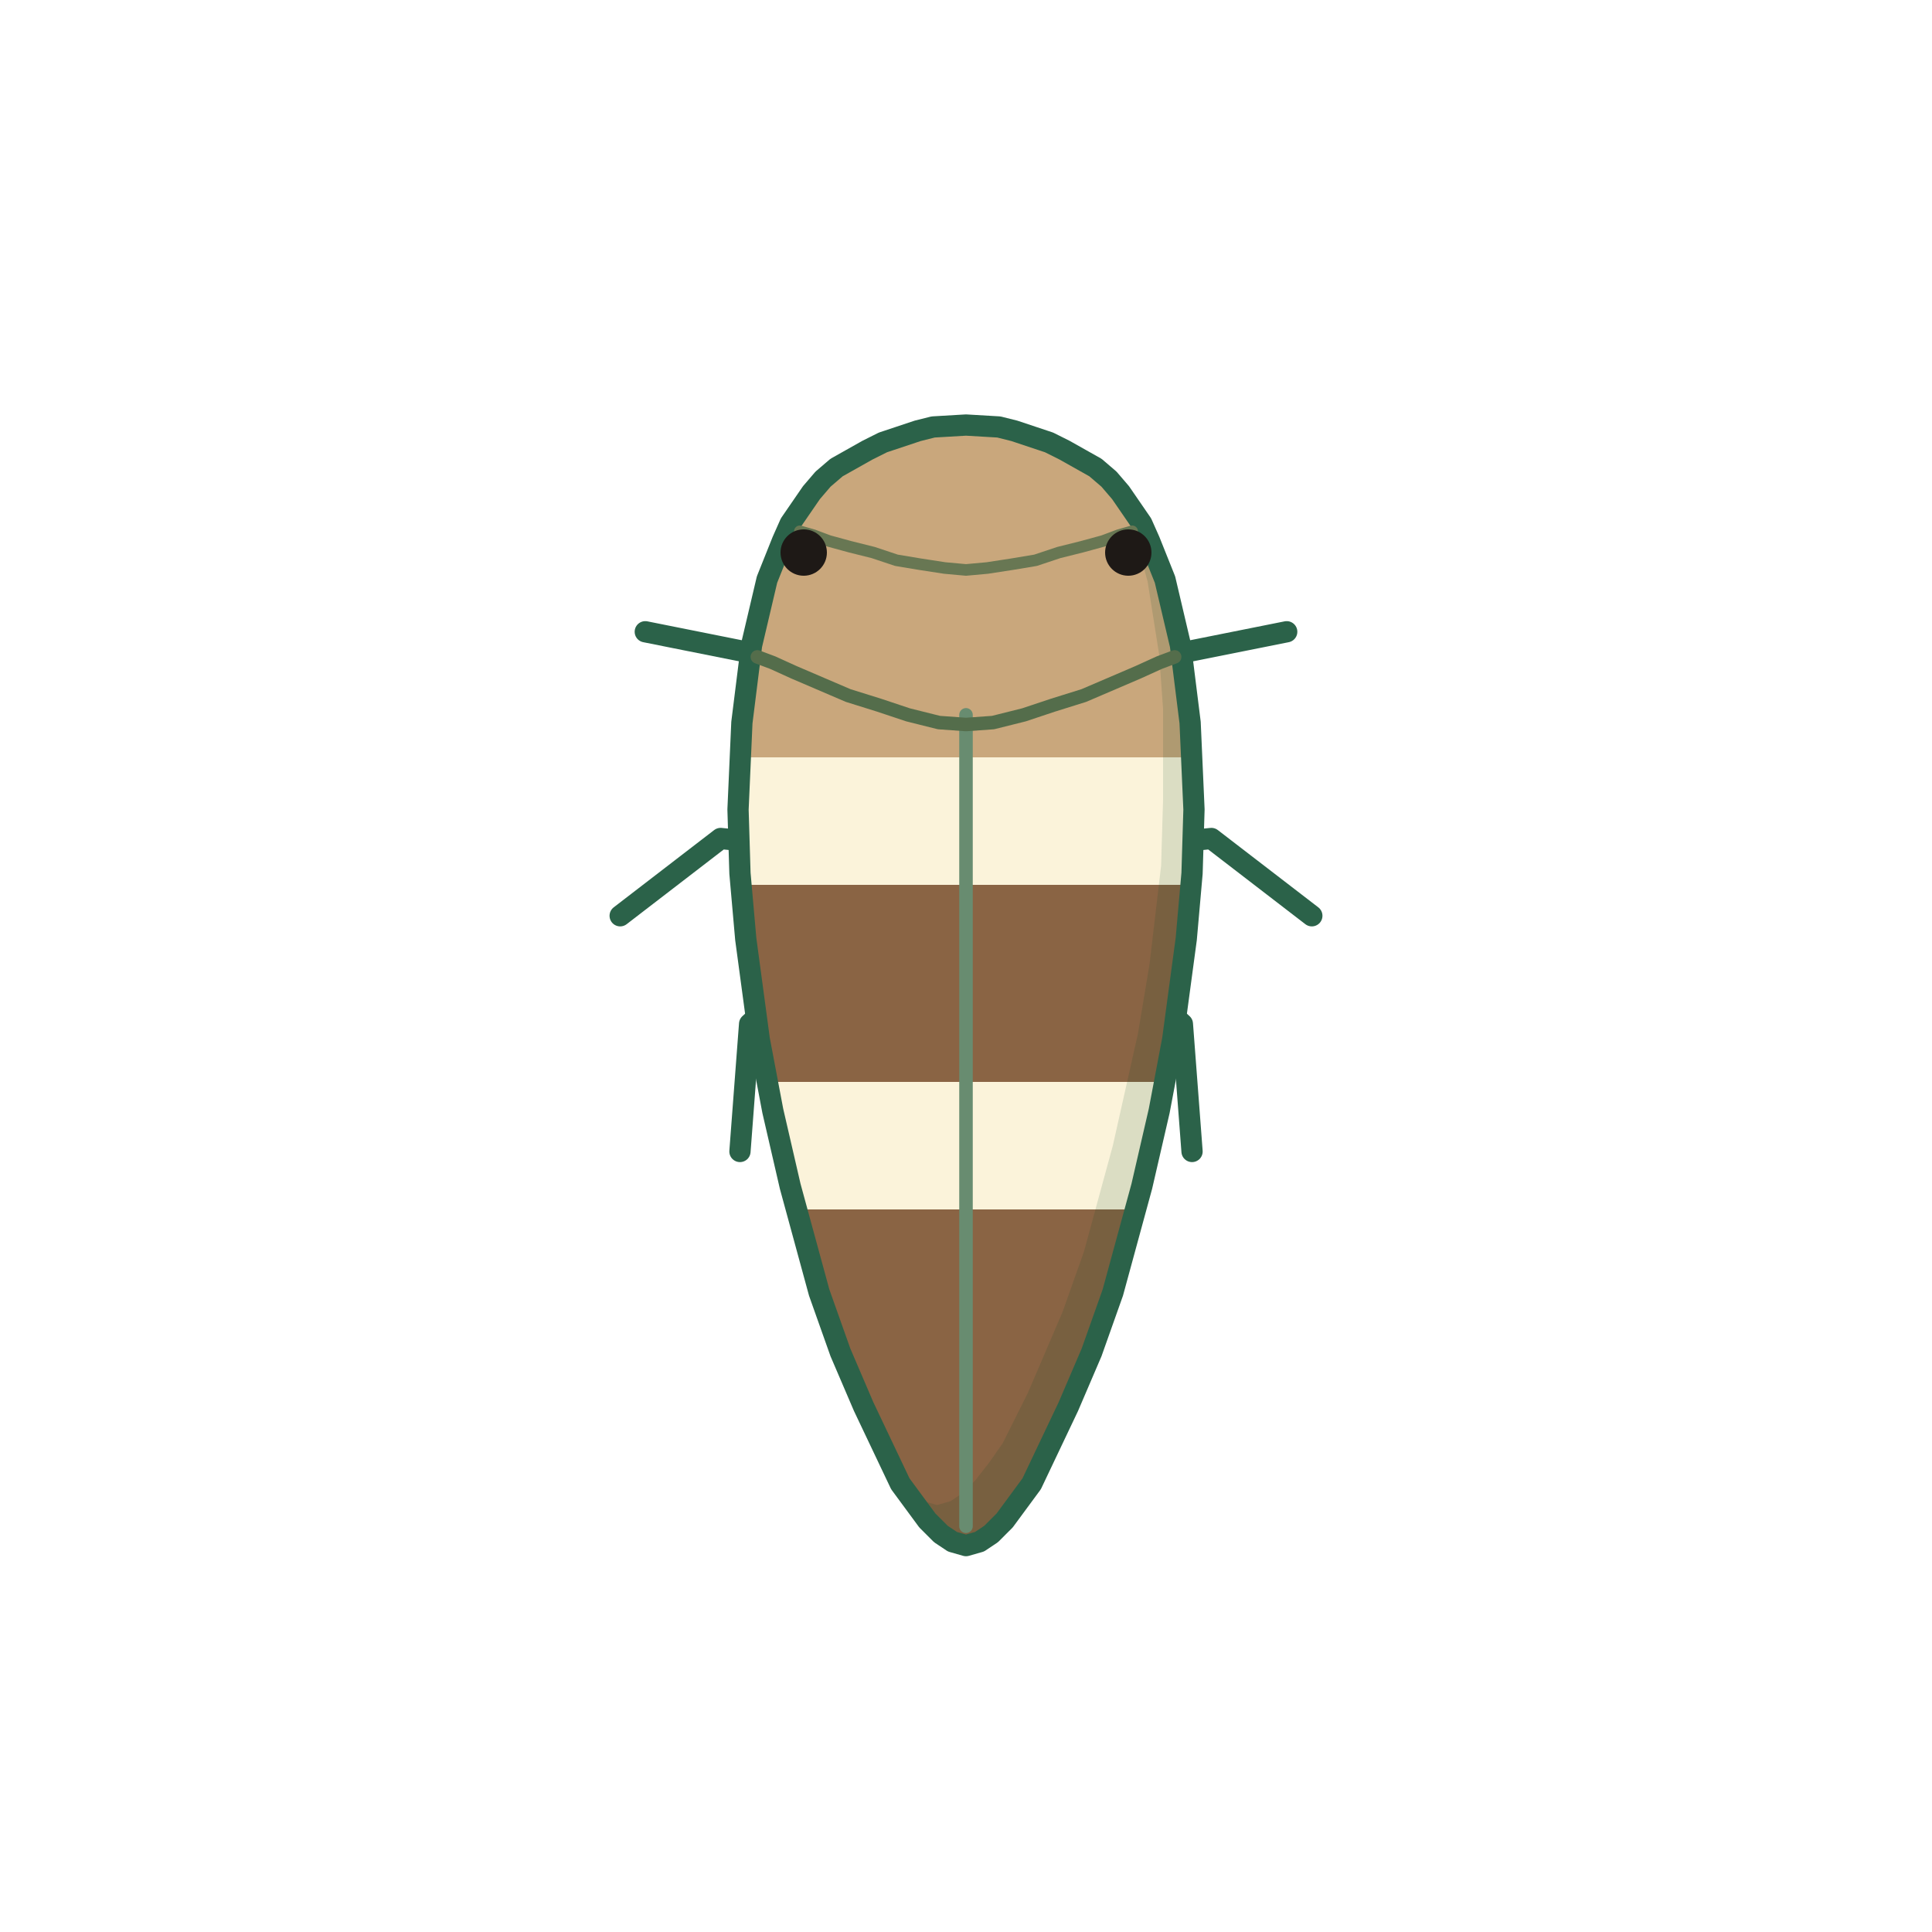
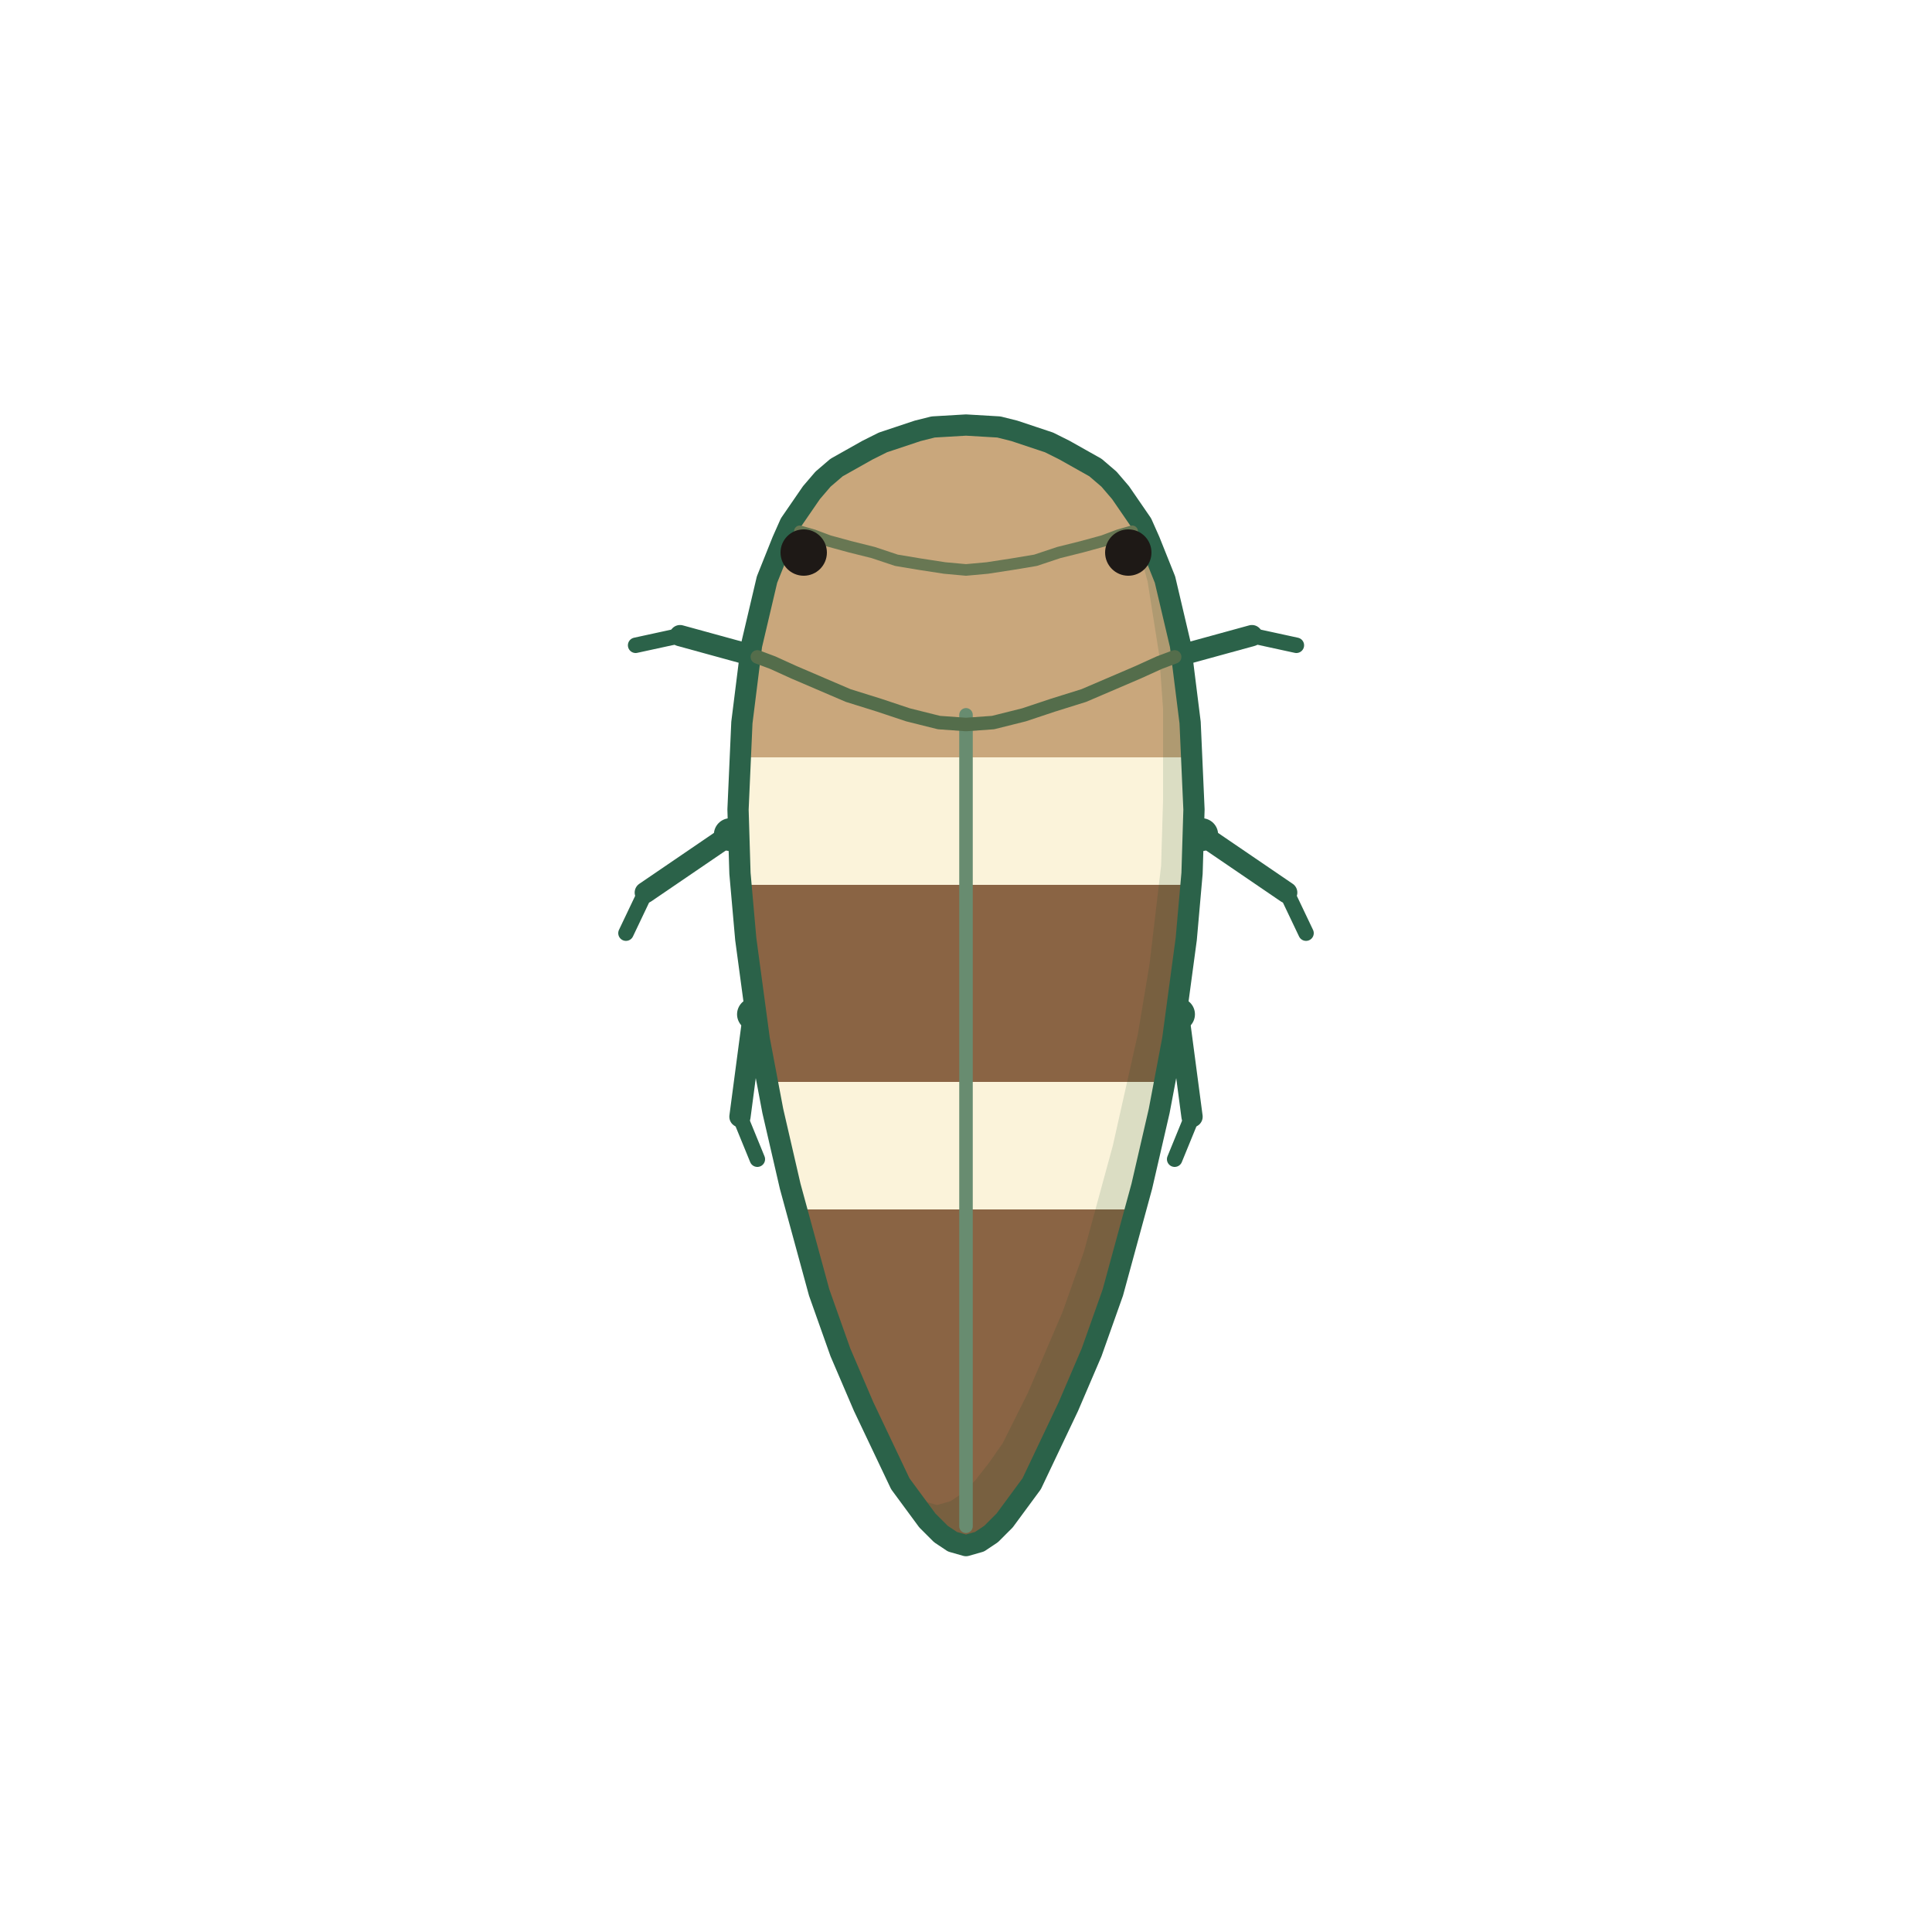
<svg xmlns="http://www.w3.org/2000/svg" width="100" height="100" viewBox="0 0 100 100">
  <g stroke-linecap="round" stroke-linejoin="round">
-     <path d="M56.8,39 L60.1,34 L66.6,32.7" fill="none" stroke="#2B6249" stroke-width="1.1" />
-     <path d="M56.8,44 L62.7,43.4 L67.9,47.4" fill="none" stroke="#2B6249" stroke-width="1.1" />
-     <path d="M56.8,49 L61.2,53 L61.7,59.6" fill="none" stroke="#2B6249" stroke-width="1.1" />
-     <path d="M43.2,39 L39.9,34 L33.4,32.7" fill="none" stroke="#2B6249" stroke-width="1.1" />
-     <path d="M43.2,44 L37.3,43.4 L32.1,47.4" fill="none" stroke="#2B6249" stroke-width="1.1" />
-     <path d="M43.2,49 L38.8,53 L38.3,59.6" fill="none" stroke="#2B6249" stroke-width="1.1" />
+     <path d="M56.8,39 L59.7,34.3" fill="none" stroke="#2B6249" stroke-width="1.7" />
+     <path d="M59.7,34.3 L64.8,32.9" fill="none" stroke="#2B6249" stroke-width="1.1" />
+     <path d="M64.8,32.9 L67.1,33.4" fill="none" stroke="#2B6249" stroke-width="0.8" />
+     <path d="M56.8,44 L62.2,43.2" fill="none" stroke="#2B6249" stroke-width="1.7" />
+     <path d="M62.2,43.2 L66.6,46.2" fill="none" stroke="#2B6249" stroke-width="1.1" />
+     <path d="M66.6,46.2 L67.6,48.3" fill="none" stroke="#2B6249" stroke-width="0.8" />
+     <path d="M56.8,49 L61,52.5" fill="none" stroke="#2B6249" stroke-width="1.7" />
+     <path d="M61,52.5 L61.7,57.8" fill="none" stroke="#2B6249" stroke-width="1.1" />
+     <path d="M61.7,57.8 L60.8,60" fill="none" stroke="#2B6249" stroke-width="0.8" />
+     <path d="M43.2,39 L40.3,34.3" fill="none" stroke="#2B6249" stroke-width="1.7" />
+     <path d="M40.3,34.3 L35.2,32.9" fill="none" stroke="#2B6249" stroke-width="1.1" />
+     <path d="M35.2,32.9 L32.9,33.4" fill="none" stroke="#2B6249" stroke-width="0.8" />
+     <path d="M43.2,44 L37.8,43.2" fill="none" stroke="#2B6249" stroke-width="1.7" />
+     <path d="M37.8,43.2 L33.4,46.2" fill="none" stroke="#2B6249" stroke-width="1.1" />
+     <path d="M33.4,46.2 L32.4,48.3" fill="none" stroke="#2B6249" stroke-width="0.8" />
+     <path d="M43.2,49 L39,52.5" fill="none" stroke="#2B6249" stroke-width="1.7" />
+     <path d="M39,52.5 L38.3,57.8" fill="none" stroke="#2B6249" stroke-width="1.1" />
+     <path d="M38.3,57.8 L39.2,60" fill="none" stroke="#2B6249" stroke-width="0.8" />
    <path d="M50,22 L51.7,22.1 L52.5,22.3 L54.3,22.9 L55.1,23.3 L56.7,24.2 L57.4,24.8 L58,25.5 L59.1,27.1 L59.5,28 L60.3,30 L61.1,33.4 L61.6,37.4 L61.8,41.9 L61.7,45.2 L61.4,48.6 L60.7,53.8 L60,57.5 L59.1,61.4 L57.6,66.9 L56.5,70 L55.3,72.8 L53.4,76.8 L52,78.7 L51.3,79.4 L50.7,79.8 L50,80 L49.3,79.8 L48.7,79.4 L48,78.7 L46.6,76.8 L44.7,72.8 L43.5,70 L42.4,66.9 L40.9,61.4 L40,57.5 L39.3,53.8 L38.6,48.6 L38.3,45.2 L38.2,41.9 L38.4,37.4 L38.9,33.4 L39.7,30 L40.5,28 L40.9,27.1 L42,25.5 L42.6,24.8 L43.3,24.2 L44.9,23.3 L45.7,22.9 L47.5,22.3 L48.3,22.1 Z" fill="#C9A77C" stroke="none" />
    <path d="M38.3,39.2 L61.7,39.2 L61.8,41.9 L61.6,45.8 L38.4,45.8 L38.2,41.9 Z" fill="#FBF3DA" stroke="none" />
    <path d="M39.7,56 L60.3,56 L58.8,62.6 L41.2,62.6 Z" fill="#FBF3DA" stroke="none" />
    <path d="M38.4,45.8 L61.6,45.8 L61.2,50.3 L60.3,56 L39.7,56 L38.8,50.3 Z" fill="#8A6444" stroke="none" />
    <path d="M41.2,62.6 L58.8,62.6 L58.1,65.1 L57,68.5 L55.9,71.4 L54.7,74.2 L53.4,76.8 L52.7,77.8 L52,78.7 L51.3,79.4 L50.7,79.8 L50,80 L49.3,79.8 L48.7,79.4 L48,78.7 L47.3,77.8 L46,75.5 L44.7,72.8 L43,68.5 L41.9,65.1 Z" fill="#8A6444" stroke="none" />
    <path d="M46.6,76.8 L47.2,77.3 L47.8,77.7 L48.5,77.9 L49.2,77.7 L49.8,77.3 L50.5,76.6 L51.2,75.7 L51.9,74.7 L53.2,72.1 L55,67.9 L56.1,64.8 L57.6,59.3 L58.9,53.5 L59.5,49.9 L60.1,44.8 L60.2,41.4 L60.2,36.7 L60,33.9 L59.4,30.1 L58.8,27.9 L58.4,26.8 L57.6,25.1 L58.6,26.2 L59.1,27.1 L59.5,28 L60.3,30 L61.1,33.4 L61.6,37.4 L61.8,41.9 L61.6,46.9 L61,52 L60.4,55.6 L59.1,61.4 L57.6,66.9 L56.5,70 L55.3,72.8 L53.4,76.8 L52,78.7 L51.3,79.4 L50.7,79.8 L50,80 L49.3,79.8 L48.7,79.4 L48,78.7 Z" fill="#06472A" fill-opacity="0.13" stroke="none" />
    <path d="M50,22 L51.7,22.1 L52.5,22.3 L54.3,22.9 L55.1,23.3 L56.7,24.2 L57.4,24.8 L58,25.5 L59.1,27.1 L59.5,28 L60.3,30 L61.1,33.4 L61.6,37.4 L61.8,41.9 L61.7,45.2 L61.4,48.6 L60.7,53.8 L60,57.5 L59.1,61.4 L57.6,66.9 L56.5,70 L55.3,72.8 L53.4,76.8 L52,78.7 L51.3,79.4 L50.7,79.8 L50,80 L49.3,79.8 L48.7,79.4 L48,78.7 L46.6,76.8 L44.7,72.8 L43.5,70 L42.4,66.9 L40.9,61.4 L40,57.5 L39.3,53.8 L38.6,48.6 L38.3,45.2 L38.2,41.9 L38.4,37.4 L38.9,33.4 L39.7,30 L40.5,28 L40.9,27.1 L42,25.5 L42.6,24.8 L43.3,24.2 L44.9,23.3 L45.7,22.9 L47.5,22.3 L48.3,22.1 Z" fill="none" stroke="#2B6249" stroke-width="1.1" />
    <path d="M50,37 L50,79" fill="none" stroke="#688C70" stroke-width="0.7" />
    <path d="M39.2,34 L40,34.3 L41.1,34.8 L42.5,35.4 L43.9,36 L45.5,36.5 L47,37 L48.6,37.4 L50,37.5 L51.4,37.4 L53,37 L54.5,36.5 L56.1,36 L57.5,35.4 L58.9,34.8 L60,34.3 L60.8,34" fill="none" stroke="#546D4B" stroke-width="0.7" />
    <path d="M41.4,27.5 L42.1,27.7 L42.9,28 L44,28.3 L45.2,28.6 L46.4,29 L47.6,29.2 L48.9,29.4 L50,29.5 L51.1,29.4 L52.4,29.2 L53.6,29 L54.8,28.6 L56,28.3 L57.1,28 L57.9,27.7 L58.6,27.5" fill="none" stroke="#687753" stroke-width="0.6" />
    <circle cx="58.4" cy="28.6" r="1.2" fill="#1E1916" />
    <circle cx="41.6" cy="28.6" r="1.2" fill="#1E1916" />
  </g>
</svg>
